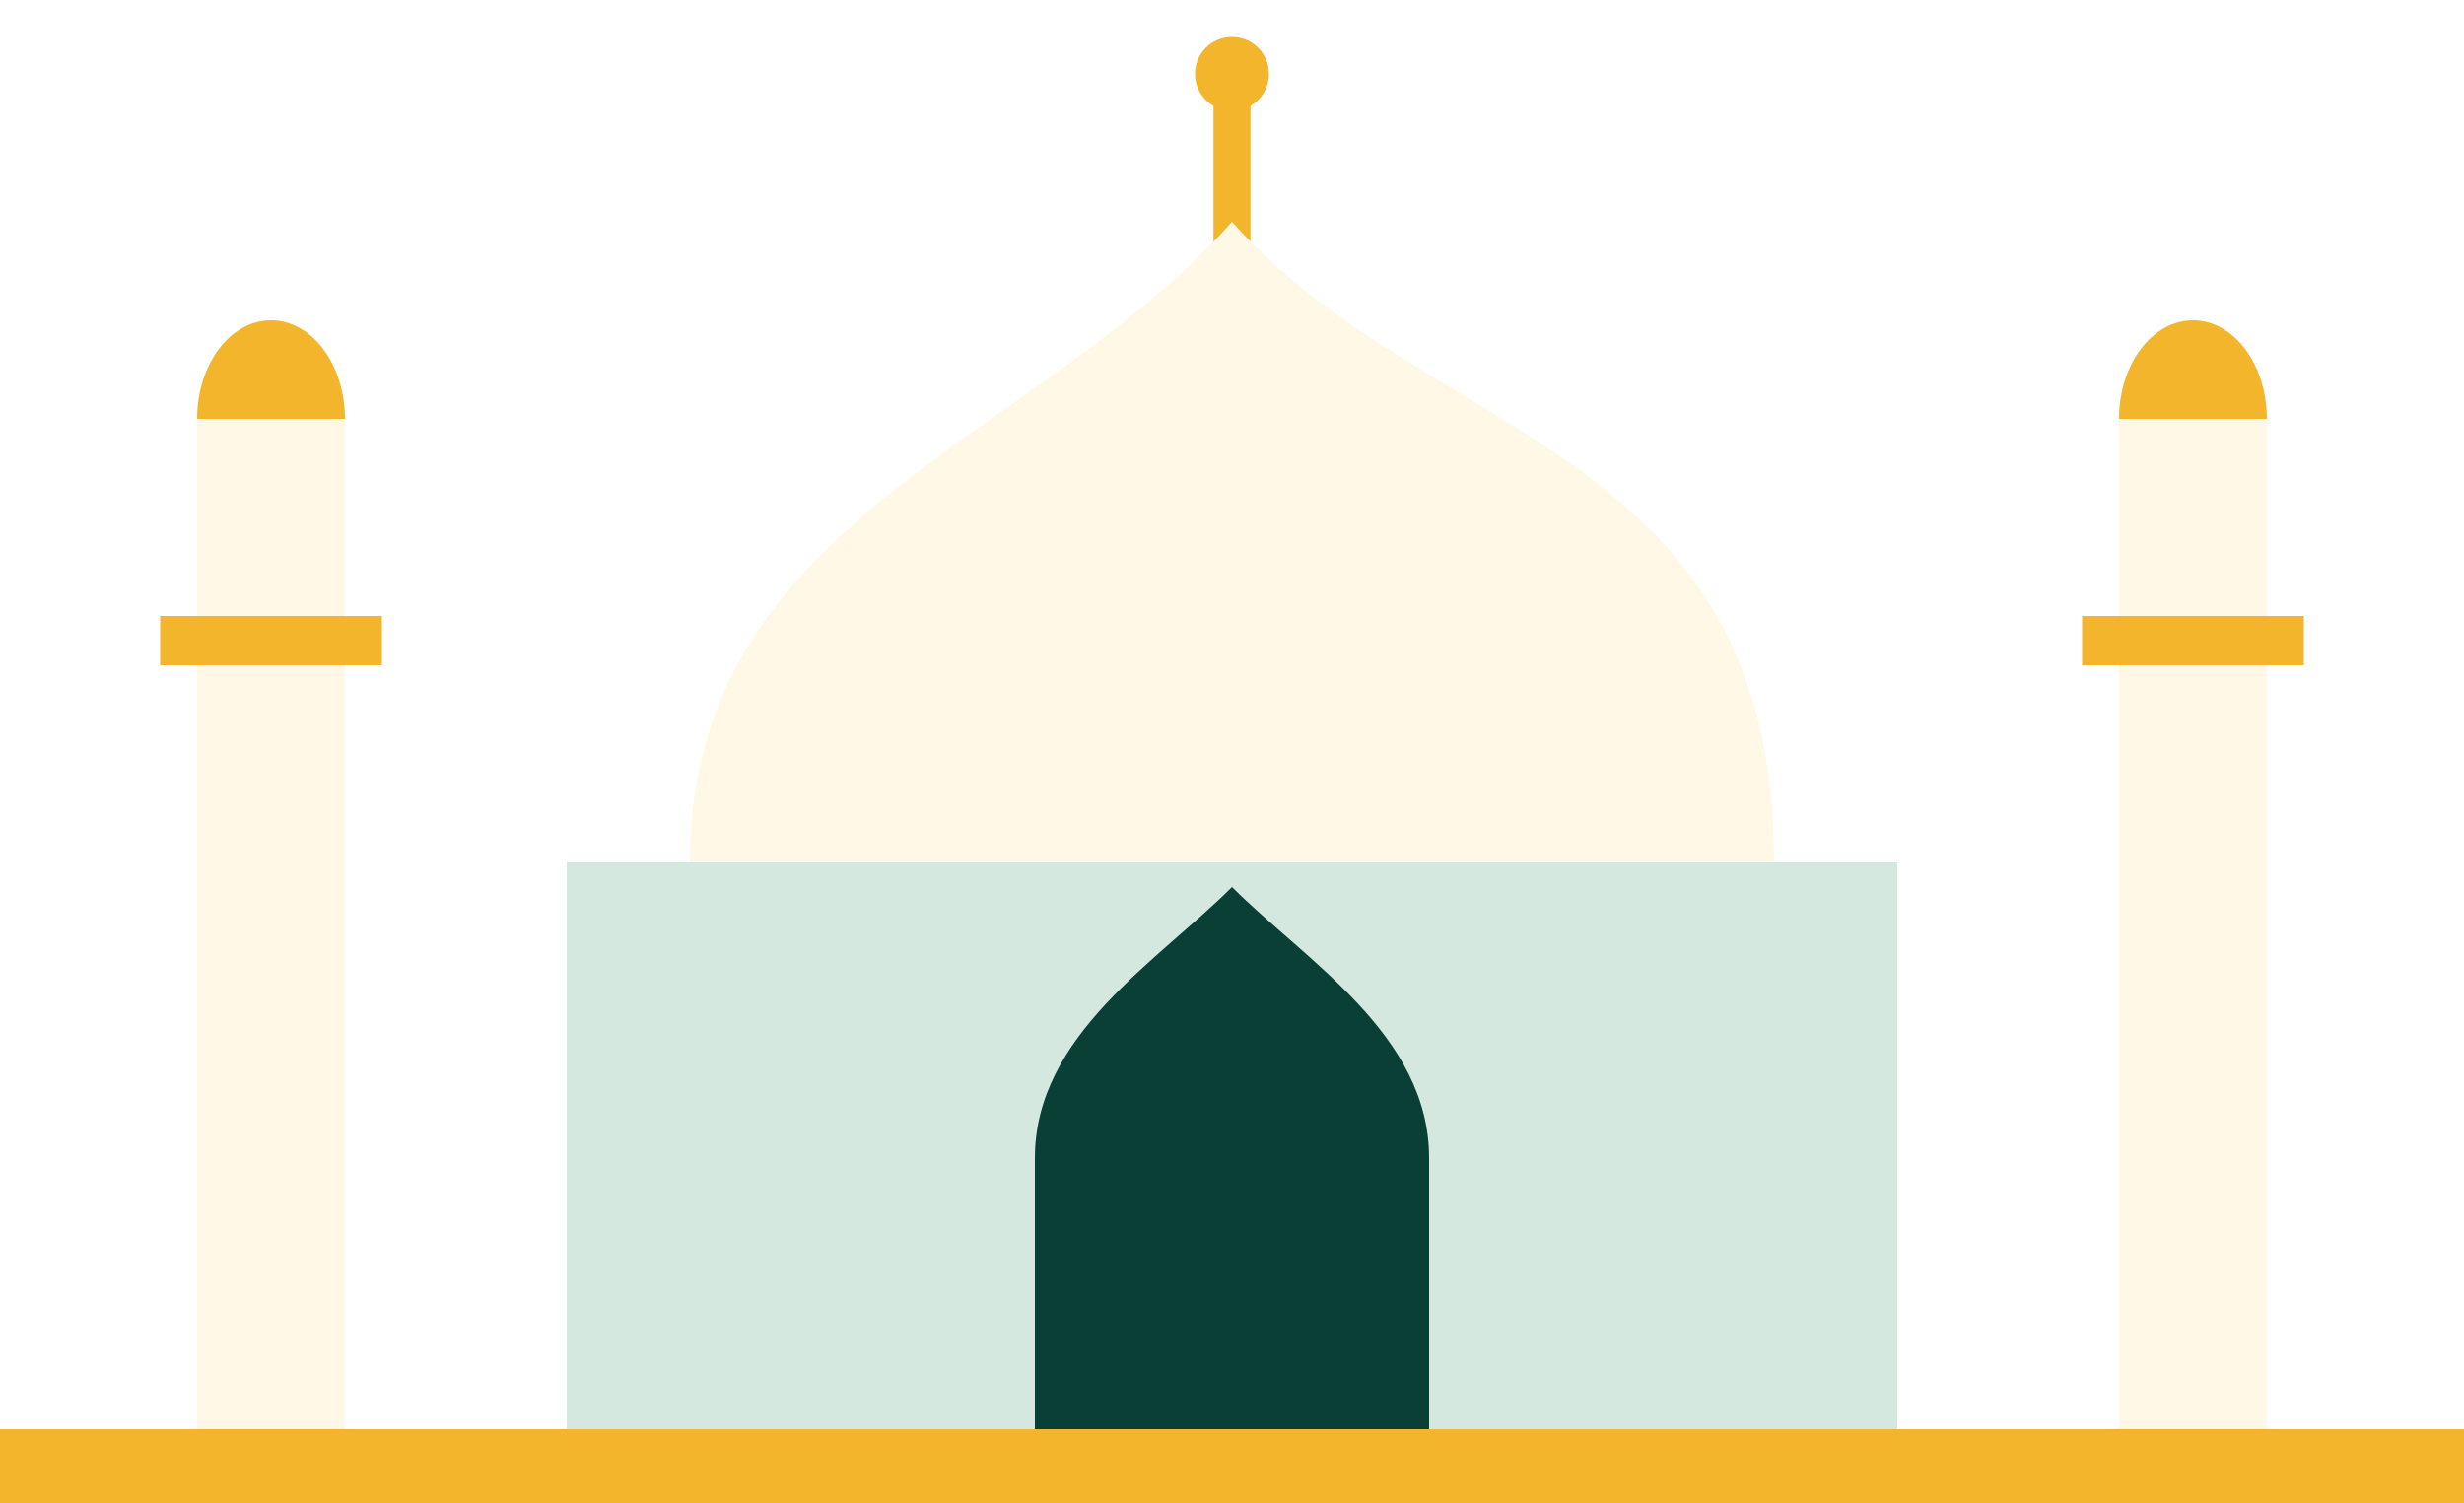
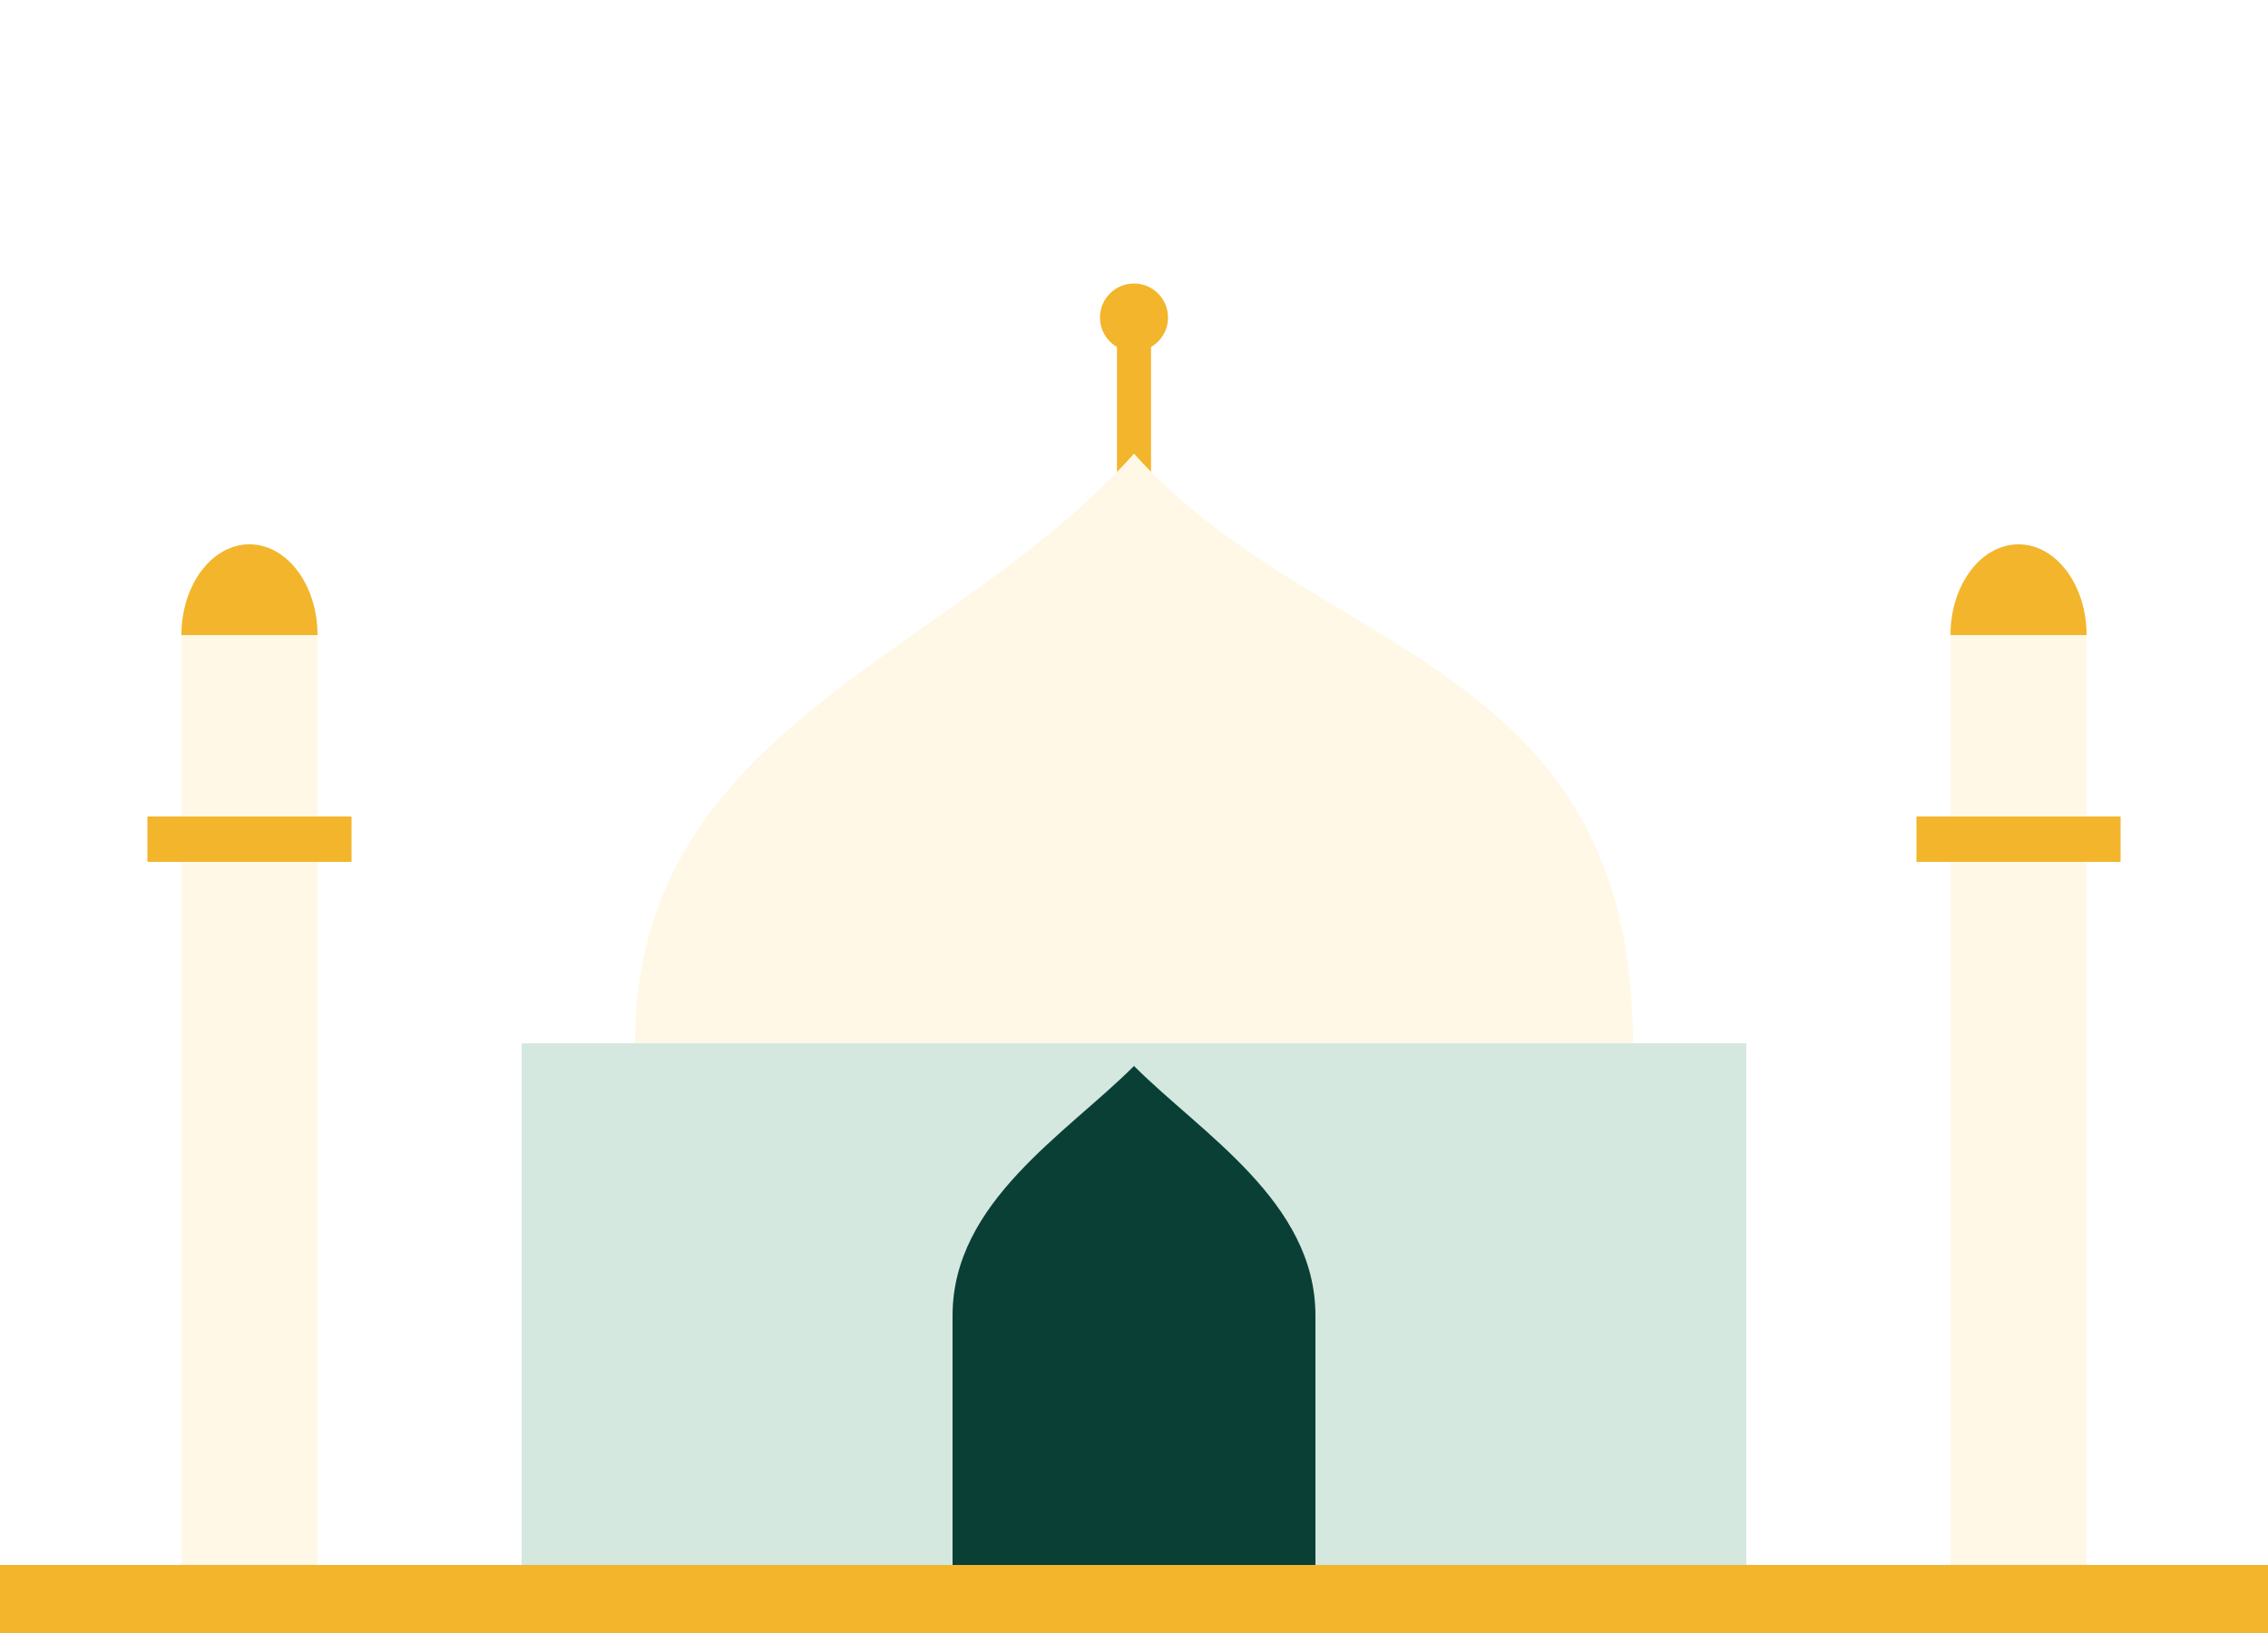
- <svg xmlns="http://www.w3.org/2000/svg" viewBox="0 0 200 122">
+ <svg xmlns="http://www.w3.org/2000/svg" viewBox="0 -22 200 144">
  <path d="M100 6 V20" stroke="#F2B52B" stroke-width="3" />
  <circle cx="100" cy="6" r="3" fill="#F2B52B" />
  <path d="M56 70 C 56 42 84 36 100 18 C 116 36 144 36 144 70 Z" fill="#FFF8E6" />
  <rect x="46" y="70" width="108" height="48" fill="#D4E8DF" />
  <path d="M84 118 V94 C 84 84 94 78 100 72 C 106 78 116 84 116 94 V118 Z" fill="#0A3F35" />
  <rect x="16" y="34" width="12" height="84" fill="#FFF8E6" />
  <rect x="13" y="50" width="18" height="4" fill="#F2B52B" />
  <path d="M16 34 a6 8 0 0 1 12 0 Z" fill="#F2B52B" />
  <rect x="172" y="34" width="12" height="84" fill="#FFF8E6" />
  <rect x="169" y="50" width="18" height="4" fill="#F2B52B" />
  <path d="M172 34 a6 8 0 0 1 12 0 Z" fill="#F2B52B" />
  <rect x="0" y="116" width="200" height="6" fill="#F2B52B" />
</svg>
